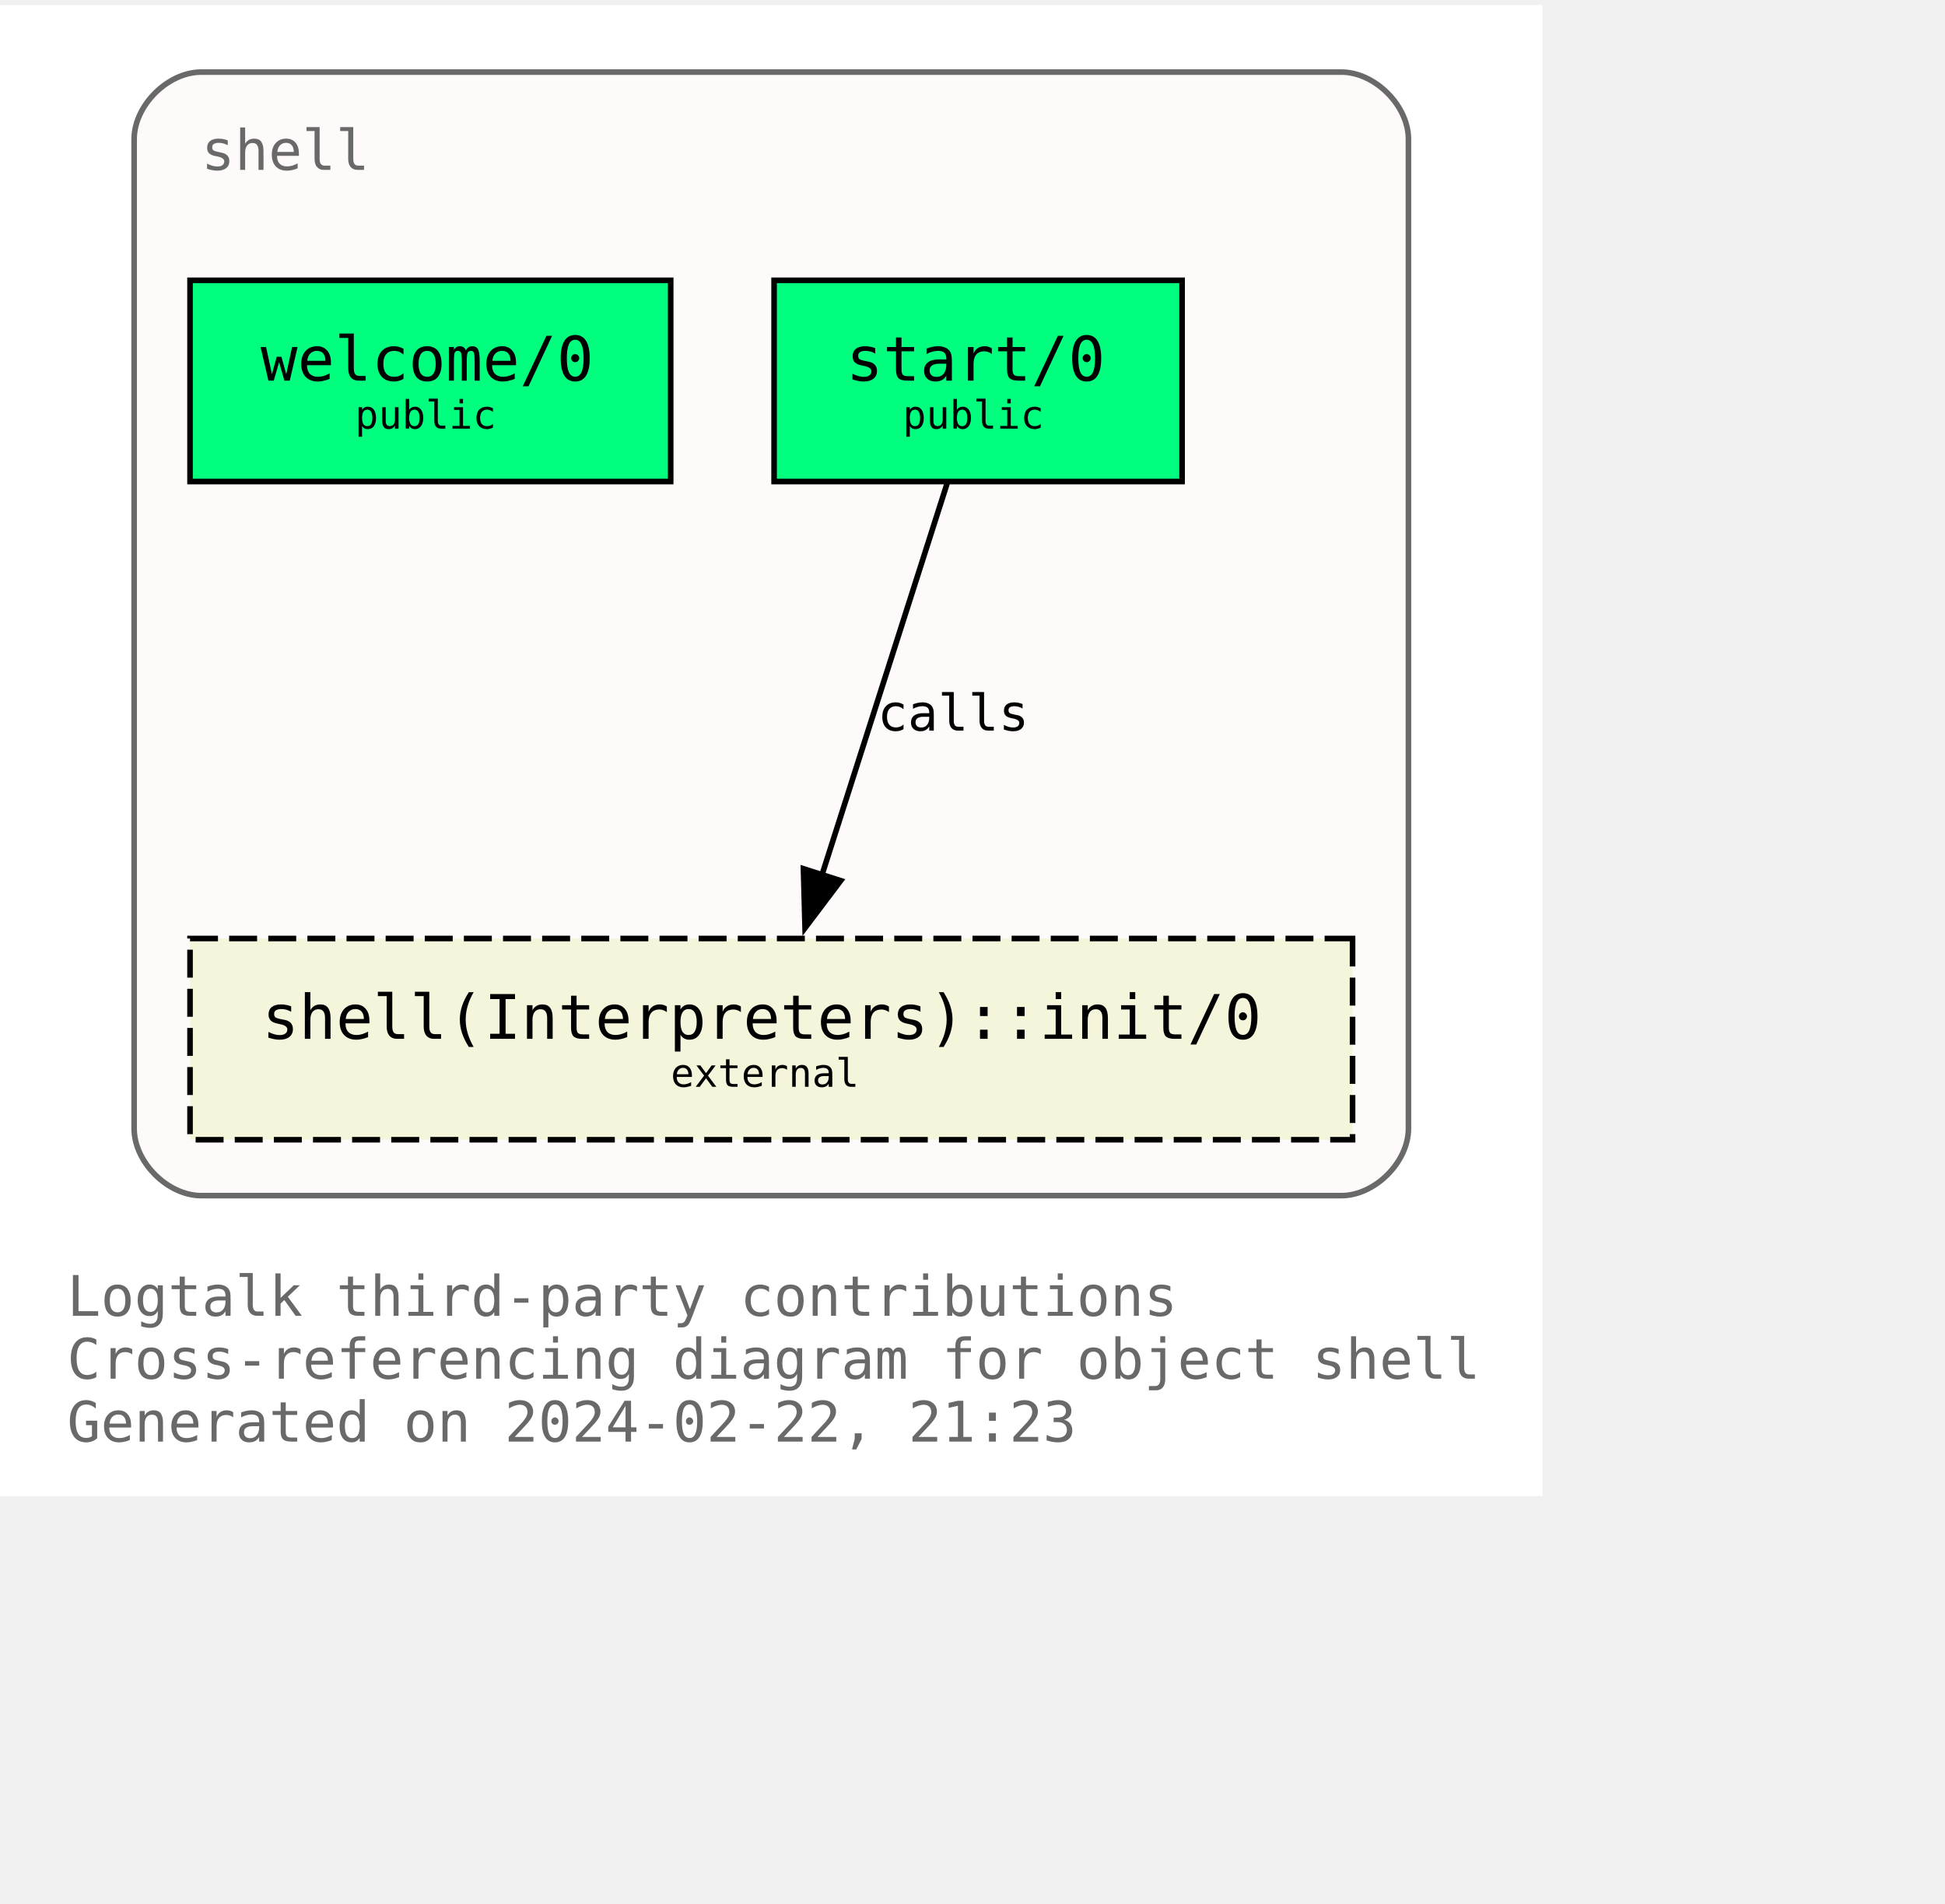
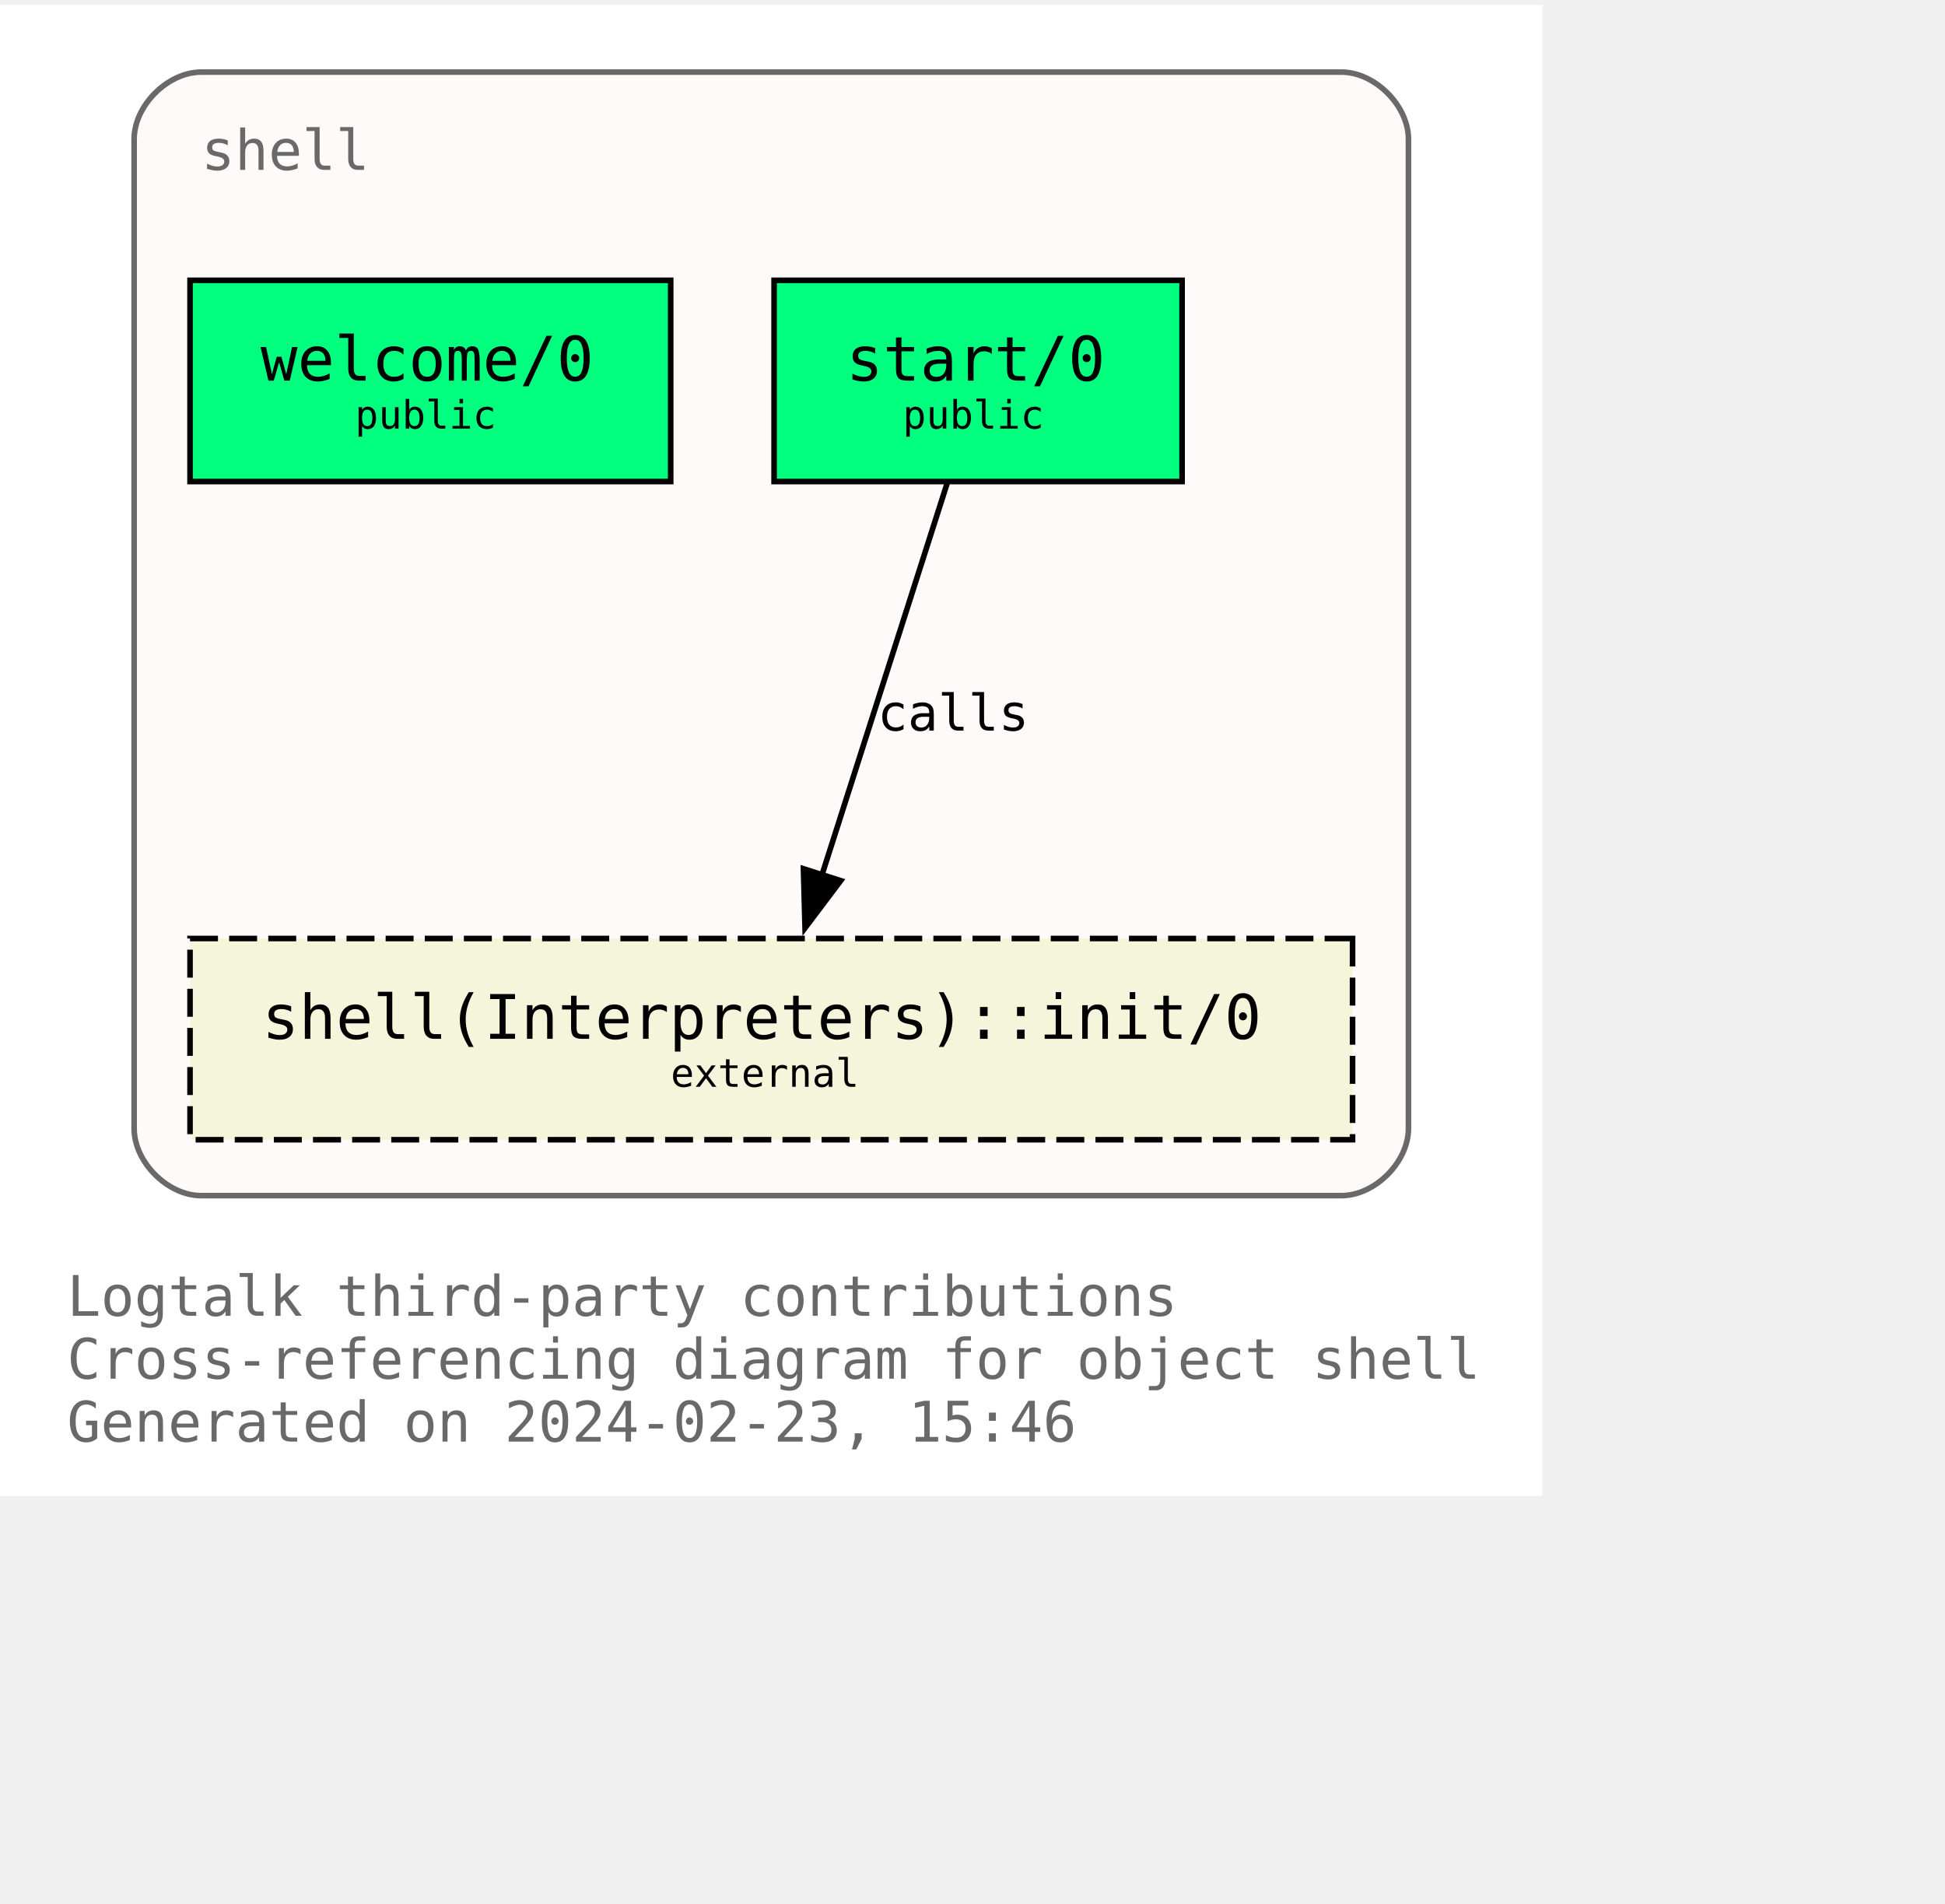
<svg xmlns="http://www.w3.org/2000/svg" xmlns:xlink="http://www.w3.org/1999/xlink" width="420pt" height="411pt" viewBox="72.00 72.00 348.00 338.75">
  <g id="graph0" class="graph" transform="scale(1 1) rotate(0) translate(76 334.75)">
    <polygon fill="white" stroke="none" points="-4,4 -4,-262.75 272,-262.75 272,4 -4,4" />
    <text text-anchor="start" x="8" y="-28.25" font-family="Monospace" font-size="10.00" fill="dimgray">Logtalk third-party contributions</text>
    <text text-anchor="start" x="8" y="-17" font-family="Monospace" font-size="10.00" fill="dimgray">Cross-referencing diagram for object shell</text>
-     <text text-anchor="start" x="8" y="-5.75" font-family="Monospace" font-size="10.00" fill="dimgray">Generated on 2024-02-22, 21:23</text>
+     <text text-anchor="start" x="8" y="-5.75" font-family="Monospace" font-size="10.00" fill="dimgray">Generated on 2024-02-23, 15:46</text>
    <g id="clust1" class="cluster">
      <g id="a_clust1">
        <a xlink:title="shell">
          <path fill="snow" stroke="dimgray" d="M32,-49.75C32,-49.75 236,-49.75 236,-49.75 242,-49.75 248,-55.75 248,-61.75 248,-61.75 248,-238.75 248,-238.75 248,-244.75 242,-250.75 236,-250.75 236,-250.75 32,-250.75 32,-250.75 26,-250.75 20,-244.75 20,-238.75 20,-238.75 20,-61.75 20,-61.75 20,-55.75 26,-49.75 32,-49.75" />
          <g id="a_clust1_0">
-             <a xlink:href="https://github.com/LogtalkDotOrg/logtalk3/tree/6859f7c77d07d455b7b5608f789894febec0a673/contributions/verdi_neruda/shell.lgt" xlink:title="https://github.com/LogtalkDotOrg/logtalk3/tree/6859f7c77d07d455b7b5608f789894febec0a673/contributions/verdi_neruda/shell.lgt">
+             <a xlink:href="https://github.com/LogtalkDotOrg/logtalk3/tree/cef71da3d748b228dbb6378a36b6141099f12a7f/contributions/verdi_neruda/shell.lgt" xlink:title="https://github.com/LogtalkDotOrg/logtalk3/tree/cef71da3d748b228dbb6378a36b6141099f12a7f/contributions/verdi_neruda/shell.lgt">
              <text text-anchor="start" x="32" y="-233.25" font-family="Monospace" font-size="10.00" fill="dimgray">shell</text>
            </a>
          </g>
        </a>
      </g>
    </g>
    <g id="node1" class="node">
      <g id="a_node1">
-         <a xlink:href="https://github.com/LogtalkDotOrg/logtalk3/tree/6859f7c77d07d455b7b5608f789894febec0a673/contributions/verdi_neruda/shell.lgt#L343" xlink:title="https://github.com/LogtalkDotOrg/logtalk3/tree/6859f7c77d07d455b7b5608f789894febec0a673/contributions/verdi_neruda/shell.lgt#L343">
+         <a xlink:href="https://github.com/LogtalkDotOrg/logtalk3/tree/cef71da3d748b228dbb6378a36b6141099f12a7f/contributions/verdi_neruda/shell.lgt#L343" xlink:title="https://github.com/LogtalkDotOrg/logtalk3/tree/cef71da3d748b228dbb6378a36b6141099f12a7f/contributions/verdi_neruda/shell.lgt#L343">
          <polygon fill="springgreen" stroke="black" points="116,-213.5 30,-213.5 30,-177.5 116,-177.5 116,-213.5" />
          <text text-anchor="start" x="37.88" y="-196.32" font-family="Monospace" font-size="9.00"> </text>
          <text text-anchor="start" x="42.62" y="-195.55" font-family="Monospace" font-size="11.00">welcome/0</text>
          <text text-anchor="start" x="102.88" y="-196.32" font-family="Monospace" font-size="9.00"> </text>
          <text text-anchor="start" x="37.88" y="-185.45" font-family="Monospace" font-size="9.00"> </text>
          <text text-anchor="start" x="59.5" y="-186.97" font-family="Monospace" font-size="7.00">public</text>
          <text text-anchor="start" x="102.88" y="-185.45" font-family="Monospace" font-size="9.00"> </text>
        </a>
      </g>
    </g>
    <g id="node2" class="node">
      <g id="a_node2">
-         <a xlink:href="https://github.com/LogtalkDotOrg/logtalk3/tree/6859f7c77d07d455b7b5608f789894febec0a673/contributions/verdi_neruda/shell.lgt#L355" xlink:title="https://github.com/LogtalkDotOrg/logtalk3/tree/6859f7c77d07d455b7b5608f789894febec0a673/contributions/verdi_neruda/shell.lgt#L355">
+         <a xlink:href="https://github.com/LogtalkDotOrg/logtalk3/tree/cef71da3d748b228dbb6378a36b6141099f12a7f/contributions/verdi_neruda/shell.lgt#L355" xlink:title="https://github.com/LogtalkDotOrg/logtalk3/tree/cef71da3d748b228dbb6378a36b6141099f12a7f/contributions/verdi_neruda/shell.lgt#L355">
          <polygon fill="springgreen" stroke="black" points="207.5,-213.5 134.5,-213.5 134.5,-177.5 207.5,-177.5 207.5,-213.5" />
          <text text-anchor="start" x="142.38" y="-196.32" font-family="Monospace" font-size="9.00"> </text>
          <text text-anchor="start" x="147.38" y="-195.55" font-family="Monospace" font-size="11.00">start/0</text>
          <text text-anchor="start" x="194.38" y="-196.32" font-family="Monospace" font-size="9.00"> </text>
          <text text-anchor="start" x="142.38" y="-185.45" font-family="Monospace" font-size="9.00"> </text>
          <text text-anchor="start" x="157.5" y="-186.97" font-family="Monospace" font-size="7.00">public</text>
          <text text-anchor="start" x="194.38" y="-185.45" font-family="Monospace" font-size="9.00"> </text>
        </a>
      </g>
    </g>
    <g id="node3" class="node">
      <g id="a_node3">
        <a xlink:href="https://logtalk.org/library/shell_1.html#init/0" xlink:title="https://logtalk.org/library/shell_1.html#init/0">
          <polygon fill="beige" stroke="black" stroke-dasharray="5,2" points="238,-95.75 30,-95.75 30,-59.75 238,-59.75 238,-95.75" />
          <text text-anchor="start" x="37.88" y="-78.58" font-family="Monospace" font-size="9.00"> </text>
          <text text-anchor="start" x="42.88" y="-77.8" font-family="Monospace" font-size="11.00">shell(Interpreters)::init/0</text>
          <text text-anchor="start" x="224.88" y="-78.58" font-family="Monospace" font-size="9.00"> </text>
          <text text-anchor="start" x="37.88" y="-67.7" font-family="Monospace" font-size="9.00"> </text>
          <text text-anchor="start" x="116" y="-69.22" font-family="Monospace" font-size="7.00">external</text>
          <text text-anchor="start" x="224.88" y="-67.7" font-family="Monospace" font-size="9.00"> </text>
        </a>
      </g>
    </g>
    <g id="edge1" class="edge">
      <g id="a_edge1">
-         <a xlink:href="https://github.com/LogtalkDotOrg/logtalk3/tree/6859f7c77d07d455b7b5608f789894febec0a673/contributions/verdi_neruda/shell.lgt#L357" xlink:title="calls">
+         <a xlink:href="https://github.com/LogtalkDotOrg/logtalk3/tree/cef71da3d748b228dbb6378a36b6141099f12a7f/contributions/verdi_neruda/shell.lgt#L357" xlink:title="calls">
          <path fill="none" stroke="black" d="M165.46,-177.17C159.55,-158.67 150.09,-129.07 143.08,-107.16" />
          <polygon fill="black" stroke="black" points="146.42,-106.1 140.04,-97.64 139.75,-108.23 146.42,-106.1" />
        </a>
      </g>
      <g id="a_edge1-label">
-         <a xlink:href="https://github.com/LogtalkDotOrg/logtalk3/tree/6859f7c77d07d455b7b5608f789894febec0a673/contributions/verdi_neruda/shell.lgt#L357" xlink:title="https://github.com/LogtalkDotOrg/logtalk3/tree/6859f7c77d07d455b7b5608f789894febec0a673/contributions/verdi_neruda/shell.lgt#L357">
+         <a xlink:href="https://github.com/LogtalkDotOrg/logtalk3/tree/cef71da3d748b228dbb6378a36b6141099f12a7f/contributions/verdi_neruda/shell.lgt#L357" xlink:title="https://github.com/LogtalkDotOrg/logtalk3/tree/cef71da3d748b228dbb6378a36b6141099f12a7f/contributions/verdi_neruda/shell.lgt#L357">
          <text text-anchor="start" x="153" y="-132.95" font-family="Monospace" font-size="9.00">calls</text>
        </a>
      </g>
    </g>
  </g>
</svg>
